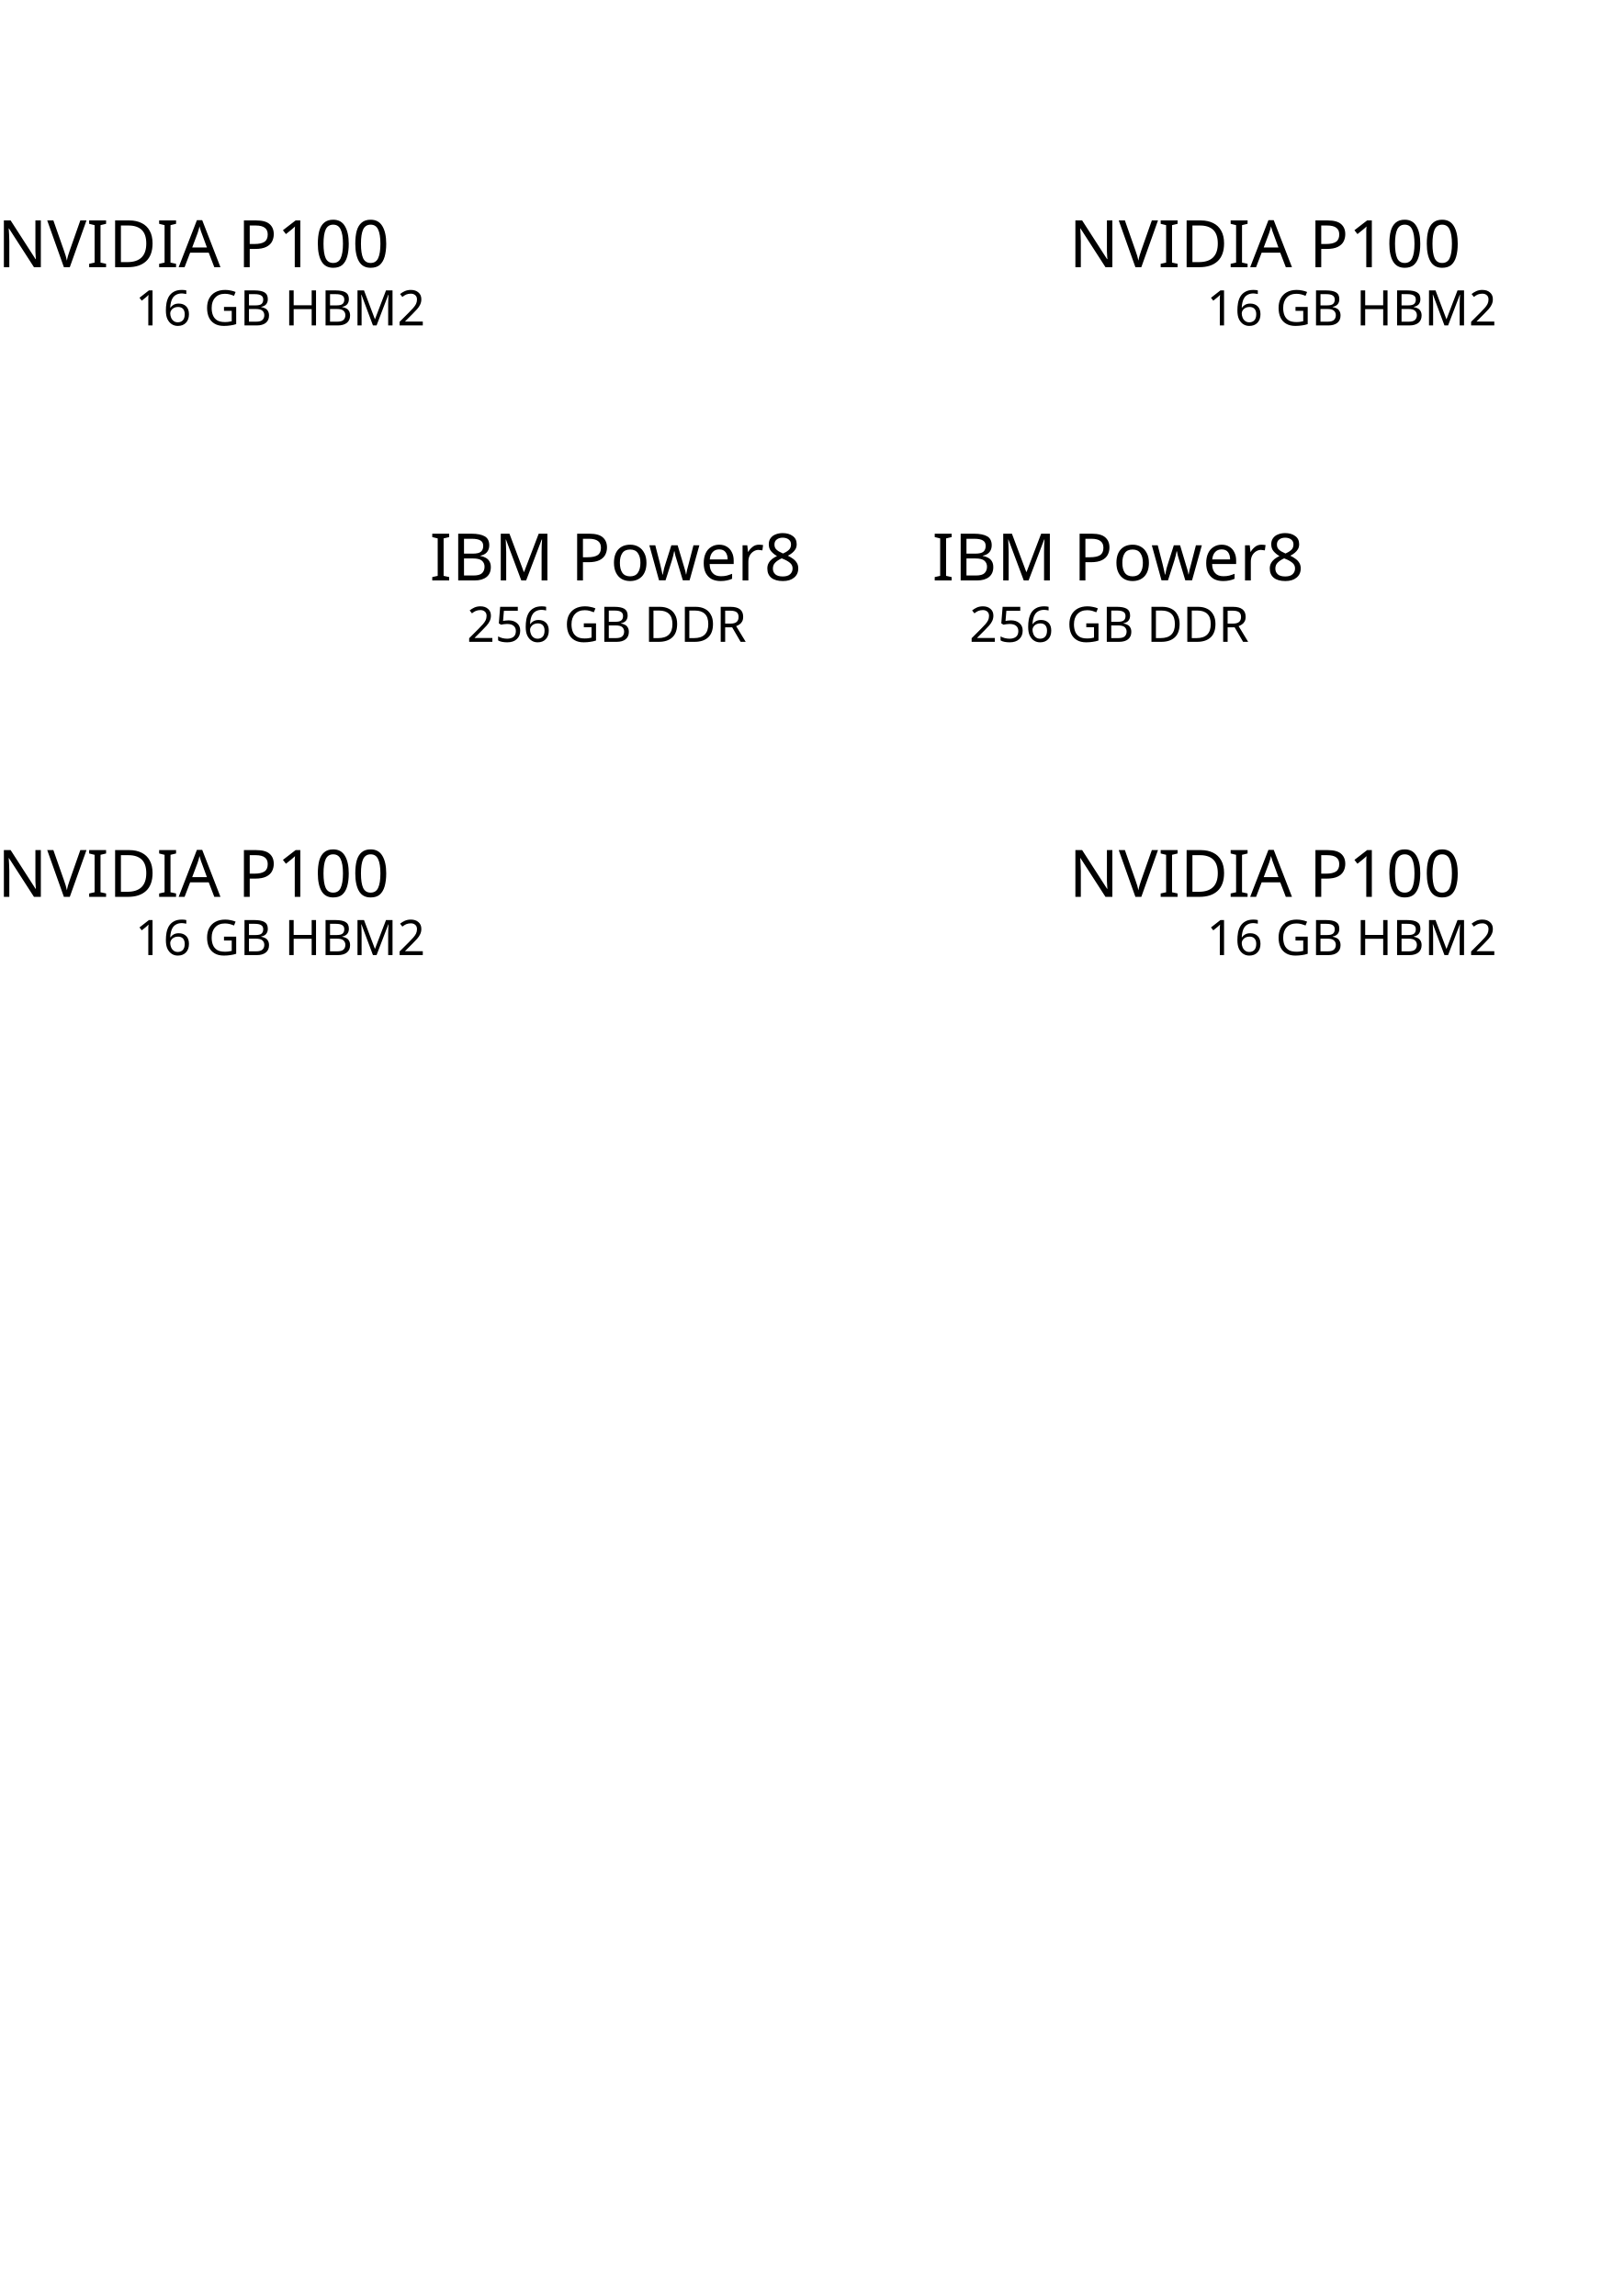
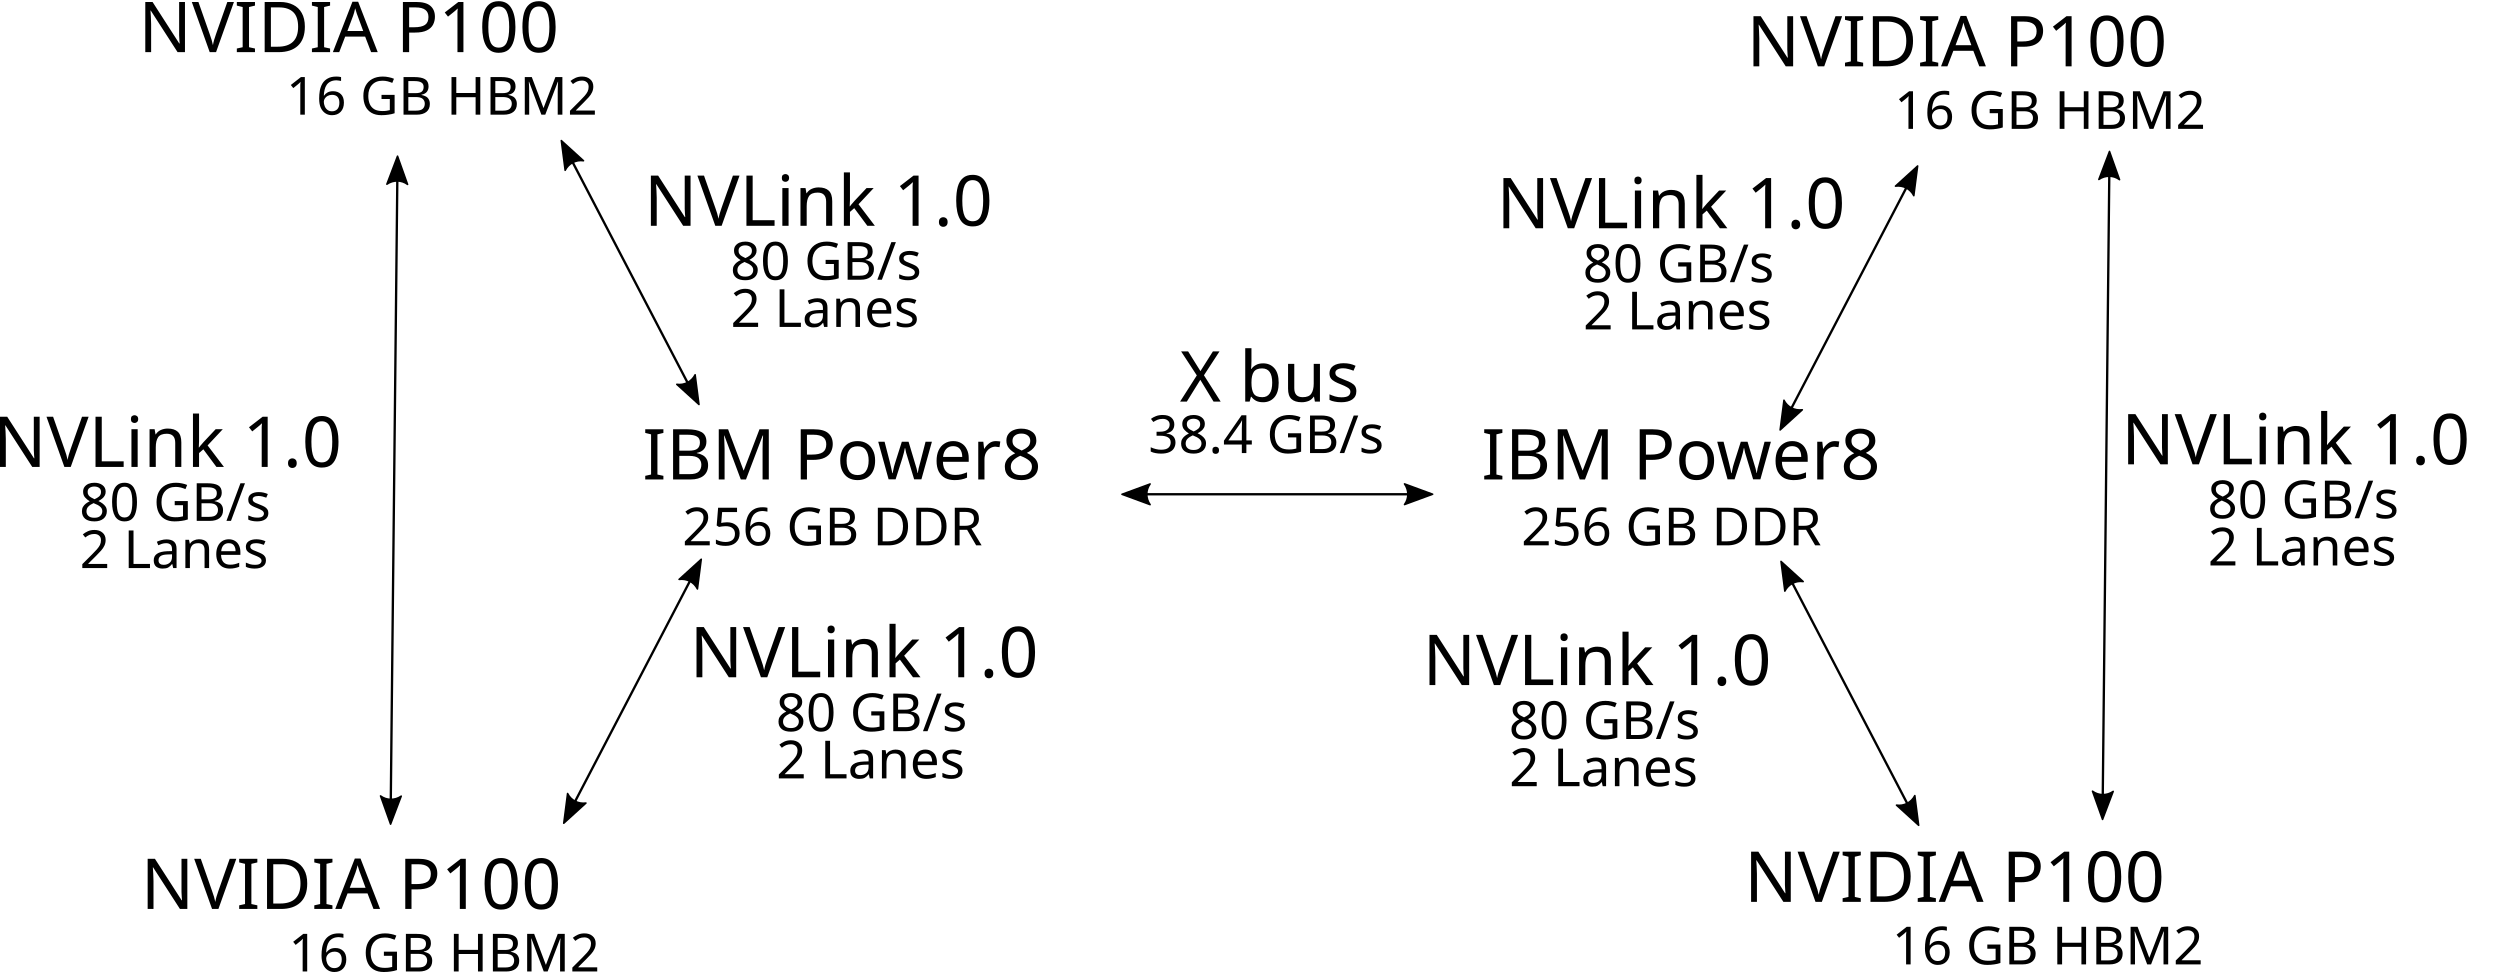
- <svg xmlns="http://www.w3.org/2000/svg" width="210mm" height="297mm" viewBox="0 0 210 297" version="1.1" id="svg8">
-   <defs id="defs2" />
-   <g id="layer1">
-     <g id="g3847" transform="translate(-17.06529,0.4875318)">
+ <svg xmlns="http://www.w3.org/2000/svg" width="301.288mm" height="117.17mm" viewBox="0 0 301.288 117.17" version="1.1" id="svg8">
+   <defs id="defs2">
+     <marker orient="auto" refY="0" refX="0" id="Arrow2Lend" style="overflow:visible">
+       <path id="path4281" style="fill:#000000;fill-opacity:1;fill-rule:evenodd;stroke:#000000;stroke-width:0.625;stroke-linejoin:round;stroke-opacity:1" d="M 8.719,4.034 -2.207,0.016 8.719,-4.002 c -1.745,2.372 -1.735,5.617 -6e-7,8.035 z" transform="matrix(-1.1,0,0,-1.1,-1.1,0)" />
+     </marker>
+     <marker orient="auto" refY="0" refX="0" id="Arrow2Lstart" style="overflow:visible">
+       <path id="path4278" style="fill:#000000;fill-opacity:1;fill-rule:evenodd;stroke:#000000;stroke-width:0.625;stroke-linejoin:round;stroke-opacity:1" d="M 8.719,4.034 -2.207,0.016 8.719,-4.002 c -1.745,2.372 -1.735,5.617 -6e-7,8.035 z" transform="matrix(1.1,0,0,1.1,1.1,0)" />
+     </marker>
+     <marker orient="auto" refY="0" refX="0" id="marker4520" style="overflow:visible">
+       <path id="path4522" d="M 0,0 5,-5 -12.5,0 5,5 0,0 Z" style="fill:#000000;fill-opacity:1;fill-rule:evenodd;stroke:#000000;stroke-width:1pt;stroke-opacity:1" transform="matrix(-0.8,0,0,-0.8,-10,0)" />
+     </marker>
+     <marker orient="auto" refY="0" refX="0" id="Arrow1Lstart" style="overflow:visible">
+       <path id="path4260" d="M 0,0 5,-5 -12.5,0 5,5 0,0 Z" style="fill:#000000;fill-opacity:1;fill-rule:evenodd;stroke:#000000;stroke-width:1pt;stroke-opacity:1" transform="matrix(0.8,0,0,0.8,10,0)" />
+     </marker>
+     <marker orient="auto" refY="0" refX="0" id="Arrow1Lend" style="overflow:visible">
+       <path id="path4263" d="M 0,0 5,-5 -12.5,0 5,5 0,0 Z" style="fill:#000000;fill-opacity:1;fill-rule:evenodd;stroke:#000000;stroke-width:1pt;stroke-opacity:1" transform="matrix(-0.8,0,0,-0.8,-10,0)" />
+     </marker>
+     <marker orient="auto" refY="0" refX="0" id="Arrow2Lstart-3" style="overflow:visible">
+       <path id="path4278-6" style="fill:#000000;fill-opacity:1;fill-rule:evenodd;stroke:#000000;stroke-width:0.625;stroke-linejoin:round;stroke-opacity:1" d="M 8.719,4.034 -2.207,0.016 8.719,-4.002 c -1.745,2.372 -1.735,5.617 -6e-7,8.035 z" transform="matrix(1.1,0,0,1.1,1.1,0)" />
+     </marker>
+     <marker orient="auto" refY="0" refX="0" id="Arrow2Lend-7" style="overflow:visible">
+       <path id="path4281-5" style="fill:#000000;fill-opacity:1;fill-rule:evenodd;stroke:#000000;stroke-width:0.625;stroke-linejoin:round;stroke-opacity:1" d="M 8.719,4.034 -2.207,0.016 8.719,-4.002 c -1.745,2.372 -1.735,5.617 -6e-7,8.035 z" transform="matrix(-1.1,0,0,-1.1,-1.1,0)" />
+     </marker>
+     <marker orient="auto" refY="0" refX="0" id="Arrow2Lstart-3-5" style="overflow:visible">
+       <path id="path4278-6-6" style="fill:#000000;fill-opacity:1;fill-rule:evenodd;stroke:#000000;stroke-width:0.625;stroke-linejoin:round;stroke-opacity:1" d="M 8.719,4.034 -2.207,0.016 8.719,-4.002 c -1.745,2.372 -1.735,5.617 -6e-7,8.035 z" transform="matrix(1.1,0,0,1.1,1.1,0)" />
+     </marker>
+     <marker orient="auto" refY="0" refX="0" id="Arrow2Lend-7-2" style="overflow:visible">
+       <path id="path4281-5-9" style="fill:#000000;fill-opacity:1;fill-rule:evenodd;stroke:#000000;stroke-width:0.625;stroke-linejoin:round;stroke-opacity:1" d="M 8.719,4.034 -2.207,0.016 8.719,-4.002 c -1.745,2.372 -1.735,5.617 -6e-7,8.035 z" transform="matrix(-1.1,0,0,-1.1,-1.1,0)" />
+     </marker>
+     <marker orient="auto" refY="0" refX="0" id="Arrow2Lstart-3-0" style="overflow:visible">
+       <path id="path4278-6-62" style="fill:#000000;fill-opacity:1;fill-rule:evenodd;stroke:#000000;stroke-width:0.625;stroke-linejoin:round;stroke-opacity:1" d="M 8.719,4.034 -2.207,0.016 8.719,-4.002 c -1.745,2.372 -1.735,5.617 -6e-7,8.035 z" transform="matrix(1.1,0,0,1.1,1.1,0)" />
+     </marker>
+     <marker orient="auto" refY="0" refX="0" id="Arrow2Lend-7-6" style="overflow:visible">
+       <path id="path4281-5-1" style="fill:#000000;fill-opacity:1;fill-rule:evenodd;stroke:#000000;stroke-width:0.625;stroke-linejoin:round;stroke-opacity:1" d="M 8.719,4.034 -2.207,0.016 8.719,-4.002 c -1.745,2.372 -1.735,5.617 -6e-7,8.035 z" transform="matrix(-1.1,0,0,-1.1,-1.1,0)" />
+     </marker>
+     <marker orient="auto" refY="0" refX="0" id="Arrow2Lstart-3-5-8" style="overflow:visible">
+       <path id="path4278-6-6-7" style="fill:#000000;fill-opacity:1;fill-rule:evenodd;stroke:#000000;stroke-width:0.625;stroke-linejoin:round;stroke-opacity:1" d="M 8.719,4.034 -2.207,0.016 8.719,-4.002 c -1.745,2.372 -1.735,5.617 -6e-7,8.035 z" transform="matrix(1.1,0,0,1.1,1.1,0)" />
+     </marker>
+     <marker orient="auto" refY="0" refX="0" id="Arrow2Lend-7-2-9" style="overflow:visible">
+       <path id="path4281-5-9-2" style="fill:#000000;fill-opacity:1;fill-rule:evenodd;stroke:#000000;stroke-width:0.625;stroke-linejoin:round;stroke-opacity:1" d="M 8.719,4.034 -2.207,0.016 8.719,-4.002 c -1.745,2.372 -1.735,5.617 -6e-7,8.035 z" transform="matrix(-1.1,0,0,-1.1,-1.1,0)" />
+     </marker>
+     <marker orient="auto" refY="0" refX="0" id="Arrow2Lstart-3-0-3" style="overflow:visible">
+       <path id="path4278-6-62-7" style="fill:#000000;fill-opacity:1;fill-rule:evenodd;stroke:#000000;stroke-width:0.625;stroke-linejoin:round;stroke-opacity:1" d="M 8.719,4.034 -2.207,0.016 8.719,-4.002 c -1.745,2.372 -1.735,5.617 -6e-7,8.035 z" transform="matrix(1.1,0,0,1.1,1.1,0)" />
+     </marker>
+     <marker orient="auto" refY="0" refX="0" id="Arrow2Lend-7-6-5" style="overflow:visible">
+       <path id="path4281-5-1-9" style="fill:#000000;fill-opacity:1;fill-rule:evenodd;stroke:#000000;stroke-width:0.625;stroke-linejoin:round;stroke-opacity:1" d="M 8.719,4.034 -2.207,0.016 8.719,-4.002 c -1.745,2.372 -1.735,5.617 -6e-7,8.035 z" transform="matrix(-1.1,0,0,-1.1,-1.1,0)" />
+     </marker>
+     <marker orient="auto" refY="0" refX="0" id="Arrow2Lstart-3-5-8-2" style="overflow:visible">
+       <path id="path4278-6-6-7-2" style="fill:#000000;fill-opacity:1;fill-rule:evenodd;stroke:#000000;stroke-width:0.625;stroke-linejoin:round;stroke-opacity:1" d="M 8.719,4.034 -2.207,0.016 8.719,-4.002 c -1.745,2.372 -1.735,5.617 -6e-7,8.035 z" transform="matrix(1.1,0,0,1.1,1.1,0)" />
+     </marker>
+     <marker orient="auto" refY="0" refX="0" id="Arrow2Lend-7-2-9-8" style="overflow:visible">
+       <path id="path4281-5-9-2-9" style="fill:#000000;fill-opacity:1;fill-rule:evenodd;stroke:#000000;stroke-width:0.625;stroke-linejoin:round;stroke-opacity:1" d="M 8.719,4.034 -2.207,0.016 8.719,-4.002 c -1.745,2.372 -1.735,5.617 -6e-7,8.035 z" transform="matrix(-1.1,0,0,-1.1,-1.1,0)" />
+     </marker>
+     <marker orient="auto" refY="0" refX="0" id="Arrow2Lstart-3-0-3-6" style="overflow:visible">
+       <path id="path4278-6-62-7-1" style="fill:#000000;fill-opacity:1;fill-rule:evenodd;stroke:#000000;stroke-width:0.625;stroke-linejoin:round;stroke-opacity:1" d="M 8.719,4.034 -2.207,0.016 8.719,-4.002 c -1.745,2.372 -1.735,5.617 -6e-7,8.035 z" transform="matrix(1.1,0,0,1.1,1.1,0)" />
+     </marker>
+     <marker orient="auto" refY="0" refX="0" id="Arrow2Lend-7-6-5-2" style="overflow:visible">
+       <path id="path4281-5-1-9-9" style="fill:#000000;fill-opacity:1;fill-rule:evenodd;stroke:#000000;stroke-width:0.625;stroke-linejoin:round;stroke-opacity:1" d="M 8.719,4.034 -2.207,0.016 8.719,-4.002 c -1.745,2.372 -1.735,5.617 -6e-7,8.035 z" transform="matrix(-1.1,0,0,-1.1,-1.1,0)" />
+     </marker>
+     <marker orient="auto" refY="0" refX="0" id="Arrow2Lstart-3-5-8-2-3" style="overflow:visible">
+       <path id="path4278-6-6-7-2-1" style="fill:#000000;fill-opacity:1;fill-rule:evenodd;stroke:#000000;stroke-width:0.625;stroke-linejoin:round;stroke-opacity:1" d="M 8.719,4.034 -2.207,0.016 8.719,-4.002 c -1.745,2.372 -1.735,5.617 -6e-7,8.035 z" transform="matrix(1.1,0,0,1.1,1.1,0)" />
+     </marker>
+     <marker orient="auto" refY="0" refX="0" id="Arrow2Lend-7-2-9-8-9" style="overflow:visible">
+       <path id="path4281-5-9-2-9-4" style="fill:#000000;fill-opacity:1;fill-rule:evenodd;stroke:#000000;stroke-width:0.625;stroke-linejoin:round;stroke-opacity:1" d="M 8.719,4.034 -2.207,0.016 8.719,-4.002 c -1.745,2.372 -1.735,5.617 -6e-7,8.035 z" transform="matrix(-1.1,0,0,-1.1,-1.1,0)" />
+     </marker>
+     <marker orient="auto" refY="0" refX="0" id="Arrow2Lstart-3-0-3-6-4" style="overflow:visible">
+       <path id="path4278-6-62-7-1-5" style="fill:#000000;fill-opacity:1;fill-rule:evenodd;stroke:#000000;stroke-width:0.625;stroke-linejoin:round;stroke-opacity:1" d="M 8.719,4.034 -2.207,0.016 8.719,-4.002 c -1.745,2.372 -1.735,5.617 -6e-7,8.035 z" transform="matrix(1.1,0,0,1.1,1.1,0)" />
+     </marker>
+     <marker orient="auto" refY="0" refX="0" id="Arrow2Lend-7-6-5-2-0" style="overflow:visible">
+       <path id="path4281-5-1-9-9-3" style="fill:#000000;fill-opacity:1;fill-rule:evenodd;stroke:#000000;stroke-width:0.625;stroke-linejoin:round;stroke-opacity:1" d="M 8.719,4.034 -2.207,0.016 8.719,-4.002 c -1.745,2.372 -1.735,5.617 -6e-7,8.035 z" transform="matrix(-1.1,0,0,-1.1,-1.1,0)" />
+     </marker>
+     <marker orient="auto" refY="0" refX="0" id="Arrow2Lstart-3-0-3-6-4-1" style="overflow:visible">
+       <path id="path4278-6-62-7-1-5-0" style="fill:#000000;fill-opacity:1;fill-rule:evenodd;stroke:#000000;stroke-width:0.625;stroke-linejoin:round;stroke-opacity:1" d="M 8.719,4.034 -2.207,0.016 8.719,-4.002 c -1.745,2.372 -1.735,5.617 -6e-7,8.035 z" transform="matrix(1.1,0,0,1.1,1.1,0)" />
+     </marker>
+     <marker orient="auto" refY="0" refX="0" id="Arrow2Lend-7-6-5-2-0-6" style="overflow:visible">
+       <path id="path4281-5-1-9-9-3-3" style="fill:#000000;fill-opacity:1;fill-rule:evenodd;stroke:#000000;stroke-width:0.625;stroke-linejoin:round;stroke-opacity:1" d="M 8.719,4.034 -2.207,0.016 8.719,-4.002 c -1.745,2.372 -1.735,5.617 -6e-7,8.035 z" transform="matrix(-1.1,0,0,-1.1,-1.1,0)" />
+     </marker>
+     <marker orient="auto" refY="0" refX="0" id="Arrow2Lstart-3-0-3-6-4-1-0" style="overflow:visible">
+       <path id="path4278-6-62-7-1-5-0-6" style="fill:#000000;fill-opacity:1;fill-rule:evenodd;stroke:#000000;stroke-width:0.625;stroke-linejoin:round;stroke-opacity:1" d="M 8.719,4.034 -2.207,0.016 8.719,-4.002 c -1.745,2.372 -1.735,5.617 -6e-7,8.035 z" transform="matrix(1.1,0,0,1.1,1.1,0)" />
+     </marker>
+     <marker orient="auto" refY="0" refX="0" id="Arrow2Lend-7-6-5-2-0-6-1" style="overflow:visible">
+       <path id="path4281-5-1-9-9-3-3-5" style="fill:#000000;fill-opacity:1;fill-rule:evenodd;stroke:#000000;stroke-width:0.625;stroke-linejoin:round;stroke-opacity:1" d="M 8.719,4.034 -2.207,0.016 8.719,-4.002 c -1.745,2.372 -1.735,5.617 -6e-7,8.035 z" transform="matrix(-1.1,0,0,-1.1,-1.1,0)" />
+     </marker>
+     <marker orient="auto" refY="0" refX="0" id="Arrow2Lstart-3-0-3-6-4-1-0-8" style="overflow:visible">
+       <path id="path4278-6-62-7-1-5-0-6-4" style="fill:#000000;fill-opacity:1;fill-rule:evenodd;stroke:#000000;stroke-width:0.625;stroke-linejoin:round;stroke-opacity:1" d="M 8.719,4.034 -2.207,0.016 8.719,-4.002 c -1.745,2.372 -1.735,5.617 -6e-7,8.035 z" transform="matrix(1.1,0,0,1.1,1.1,0)" />
+     </marker>
+     <marker orient="auto" refY="0" refX="0" id="Arrow2Lend-7-6-5-2-0-6-1-3" style="overflow:visible">
+       <path id="path4281-5-1-9-9-3-3-5-1" style="fill:#000000;fill-opacity:1;fill-rule:evenodd;stroke:#000000;stroke-width:0.625;stroke-linejoin:round;stroke-opacity:1" d="M 8.719,4.034 -2.207,0.016 8.719,-4.002 c -1.745,2.372 -1.735,5.617 -6e-7,8.035 z" transform="matrix(-1.1,0,0,-1.1,-1.1,0)" />
+     </marker>
+     <marker orient="auto" refY="0" refX="0" id="Arrow2Lstart-3-0-3-6-4-1-0-8-9" style="overflow:visible">
+       <path id="path4278-6-62-7-1-5-0-6-4-2" style="fill:#000000;fill-opacity:1;fill-rule:evenodd;stroke:#000000;stroke-width:0.625;stroke-linejoin:round;stroke-opacity:1" d="M 8.719,4.034 -2.207,0.016 8.719,-4.002 c -1.745,2.372 -1.735,5.617 -6e-7,8.035 z" transform="matrix(1.1,0,0,1.1,1.1,0)" />
+     </marker>
+     <marker orient="auto" refY="0" refX="0" id="Arrow2Lend-7-6-5-2-0-6-1-3-0" style="overflow:visible">
+       <path id="path4281-5-1-9-9-3-3-5-1-6" style="fill:#000000;fill-opacity:1;fill-rule:evenodd;stroke:#000000;stroke-width:0.625;stroke-linejoin:round;stroke-opacity:1" d="M 8.719,4.034 -2.207,0.016 8.719,-4.002 c -1.745,2.372 -1.735,5.617 -6e-7,8.035 z" transform="matrix(-1.1,0,0,-1.1,-1.1,0)" />
+     </marker>
+   </defs>
+   <g id="layer1" transform="translate(57.97986,-17.30114)">
+     <g id="g3847" transform="translate(-58.0362,-10.48834)">
      <text id="text14-3" y="34.073" x="54.469" style="font-style:normal;font-weight:normal;font-size:10.583px;line-height:1.25;font-family:sans-serif;text-align:center;letter-spacing:0px;word-spacing:0px;text-anchor:middle;fill:#000000;fill-opacity:1;stroke:none;stroke-width:0.265" xml:space="preserve">
        <tspan id="tspan123" style="font-size:8.467px;line-height:1.25;text-align:center;text-anchor:middle;stroke-width:0.265" y="34.073" x="54.469">NVIDIA P100</tspan>
-         <tspan id="tspan18-5" style="font-size:8.467px;line-height:1.25;text-align:center;text-anchor:middle;stroke-width:0.265" y="47.302" x="54.469" />
+         <tspan id="tspan18-5" style="font-size:8.467px;line-height:1.25;text-align:center;text-anchor:middle;stroke-width:0.265" y="44.657" x="54.469" />
      </text>
      <text id="text137" y="41.61" x="34.542" style="font-style:normal;font-weight:normal;font-size:10.583px;line-height:1.25;font-family:sans-serif;letter-spacing:0px;word-spacing:0px;fill:#000000;fill-opacity:1;stroke:none;stroke-width:0.265" xml:space="preserve">
        <tspan style="font-size:6.35px;stroke-width:0.265" y="41.61" x="34.542" id="tspan135">16 GB HBM2</tspan>
      </text>
    </g>
-     <g id="g3871" transform="translate(0,1.658365)">
+     <g id="g3871" transform="translate(-36.12442,1.658365)">
      <text id="text3859" y="73.427" x="55.562" style="font-style:normal;font-weight:normal;font-size:10.583px;line-height:1.25;font-family:sans-serif;letter-spacing:0px;word-spacing:0px;fill:#000000;fill-opacity:1;stroke:none;stroke-width:0.265" xml:space="preserve">
        <tspan style="font-size:8.467px;stroke-width:0.265" y="73.427" x="55.562" id="tspan3857">IBM Power8</tspan>
      </text>
      <text id="text3865" y="81.365" x="60.384" style="font-style:normal;font-weight:normal;font-size:10.583px;line-height:1.25;font-family:sans-serif;letter-spacing:0px;word-spacing:0px;fill:#000000;fill-opacity:1;stroke:none;stroke-width:0.265" xml:space="preserve">
        <tspan style="font-size:6.35px;stroke-width:0.265" y="81.365" x="60.384" id="tspan3863">256 GB DDR</tspan>
      </text>
    </g>
    <g transform="translate(64.98544,1.658365)" id="g3871-0">
      <text id="text3859-9" y="73.427" x="55.562" style="font-style:normal;font-weight:normal;font-size:10.583px;line-height:1.25;font-family:sans-serif;letter-spacing:0px;word-spacing:0px;fill:#000000;fill-opacity:1;stroke:none;stroke-width:0.265" xml:space="preserve">
        <tspan style="font-size:8.467px;stroke-width:0.265" y="73.427" x="55.562" id="tspan3857-3">IBM Power8</tspan>
      </text>
      <text id="text3865-6" y="81.365" x="60.384" style="font-style:normal;font-weight:normal;font-size:10.583px;line-height:1.25;font-family:sans-serif;letter-spacing:0px;word-spacing:0px;fill:#000000;fill-opacity:1;stroke:none;stroke-width:0.265" xml:space="preserve">
        <tspan style="font-size:6.35px;stroke-width:0.265" y="81.365" x="60.384" id="tspan3863-0">256 GB DDR</tspan>
      </text>
    </g>
-     <g transform="translate(-17.06529,81.93758)" id="g3847-6">
+     <g transform="translate(-57.75111,92.77091)" id="g3847-6">
      <text id="text14-3-2" y="34.073" x="54.469" style="font-style:normal;font-weight:normal;font-size:10.583px;line-height:1.25;font-family:sans-serif;text-align:center;letter-spacing:0px;word-spacing:0px;text-anchor:middle;fill:#000000;fill-opacity:1;stroke:none;stroke-width:0.265" xml:space="preserve">
        <tspan id="tspan123-6" style="font-size:8.467px;line-height:1.25;text-align:center;text-anchor:middle;stroke-width:0.265" y="34.073" x="54.469">NVIDIA P100</tspan>
-         <tspan id="tspan18-5-1" style="font-size:8.467px;line-height:1.25;text-align:center;text-anchor:middle;stroke-width:0.265" y="47.302" x="54.469" />
+         <tspan id="tspan18-5-1" style="font-size:8.467px;line-height:1.25;text-align:center;text-anchor:middle;stroke-width:0.265" y="44.657" x="54.469" />
      </text>
      <text id="text137-8" y="41.61" x="34.542" style="font-style:normal;font-weight:normal;font-size:10.583px;line-height:1.25;font-family:sans-serif;letter-spacing:0px;word-spacing:0px;fill:#000000;fill-opacity:1;stroke:none;stroke-width:0.265" xml:space="preserve">
        <tspan style="font-size:6.35px;stroke-width:0.265" y="41.61" x="34.542" id="tspan135-7">16 GB HBM2</tspan>
      </text>
    </g>
-     <g transform="translate(121.518,81.93758)" id="g3847-6-9">
+     <g transform="translate(135.4873,91.91565)" id="g3847-6-9">
      <text id="text14-3-2-2" y="34.073" x="54.469" style="font-style:normal;font-weight:normal;font-size:10.583px;line-height:1.25;font-family:sans-serif;text-align:center;letter-spacing:0px;word-spacing:0px;text-anchor:middle;fill:#000000;fill-opacity:1;stroke:none;stroke-width:0.265" xml:space="preserve">
        <tspan id="tspan123-6-0" style="font-size:8.467px;line-height:1.25;text-align:center;text-anchor:middle;stroke-width:0.265" y="34.073" x="54.469">NVIDIA P100</tspan>
-         <tspan id="tspan18-5-1-2" style="font-size:8.467px;line-height:1.25;text-align:center;text-anchor:middle;stroke-width:0.265" y="47.302" x="54.469" />
+         <tspan id="tspan18-5-1-2" style="font-size:8.467px;line-height:1.25;text-align:center;text-anchor:middle;stroke-width:0.265" y="44.657" x="54.469" />
      </text>
      <text id="text137-8-3" y="41.61" x="34.542" style="font-style:normal;font-weight:normal;font-size:10.583px;line-height:1.25;font-family:sans-serif;letter-spacing:0px;word-spacing:0px;fill:#000000;fill-opacity:1;stroke:none;stroke-width:0.265" xml:space="preserve">
        <tspan style="font-size:6.35px;stroke-width:0.265" y="41.61" x="34.542" id="tspan135-7-7">16 GB HBM2</tspan>
      </text>
    </g>
-     <g transform="translate(121.518,0.4875318)" id="g3847-5">
+     <g transform="translate(135.7723,-8.777811)" id="g3847-5">
      <text id="text14-3-9" y="34.073" x="54.469" style="font-style:normal;font-weight:normal;font-size:10.583px;line-height:1.25;font-family:sans-serif;text-align:center;letter-spacing:0px;word-spacing:0px;text-anchor:middle;fill:#000000;fill-opacity:1;stroke:none;stroke-width:0.265" xml:space="preserve">
        <tspan id="tspan123-2" style="font-size:8.467px;line-height:1.25;text-align:center;text-anchor:middle;stroke-width:0.265" y="34.073" x="54.469">NVIDIA P100</tspan>
-         <tspan id="tspan18-5-2" style="font-size:8.467px;line-height:1.25;text-align:center;text-anchor:middle;stroke-width:0.265" y="47.302" x="54.469" />
+         <tspan id="tspan18-5-2" style="font-size:8.467px;line-height:1.25;text-align:center;text-anchor:middle;stroke-width:0.265" y="44.657" x="54.469" />
      </text>
      <text id="text137-89" y="41.61" x="34.542" style="font-style:normal;font-weight:normal;font-size:10.583px;line-height:1.25;font-family:sans-serif;letter-spacing:0px;word-spacing:0px;fill:#000000;fill-opacity:1;stroke:none;stroke-width:0.265" xml:space="preserve">
        <tspan style="font-size:6.35px;stroke-width:0.265" y="41.61" x="34.542" id="tspan135-73">16 GB HBM2</tspan>
      </text>
    </g>
+     <path style="fill:none;fill-rule:evenodd;stroke:#000000;stroke-width:0.282;stroke-linecap:butt;stroke-linejoin:miter;stroke-miterlimit:4;stroke-dasharray:none;stroke-opacity:1;marker-start:url(#Arrow2Lstart);marker-end:url(#Arrow2Lend)" d="m 77.611,76.867 36.689,0" id="path4254" />
+     <text xml:space="preserve" style="font-style:normal;font-weight:normal;font-size:11.289px;line-height:125%;font-family:sans-serif;letter-spacing:0px;word-spacing:0px;fill:#000000;fill-opacity:1;stroke:none;stroke-width:1px;stroke-linecap:butt;stroke-linejoin:miter;stroke-opacity:1" x="84.206" y="65.698" id="text4528">
+       <tspan id="tspan4530" x="84.206" y="65.698" style="font-size:8.467px">X bus</tspan>
+     </text>
+     <text xml:space="preserve" style="font-style:normal;font-weight:normal;font-size:6.35px;line-height:125%;font-family:sans-serif;letter-spacing:0px;word-spacing:0px;fill:#000000;fill-opacity:1;stroke:none;stroke-width:1px;stroke-linecap:butt;stroke-linejoin:miter;stroke-opacity:1" x="80.417" y="71.907" id="text4532">
+       <tspan id="tspan4534" x="80.417" y="71.907">38.4 GB/s</tspan>
+     </text>
+     <g id="g4843">
+       <text id="text4528-2" y="44.51" x="19.633" style="font-style:normal;font-weight:normal;font-size:11.289px;line-height:125%;font-family:sans-serif;letter-spacing:0px;word-spacing:0px;fill:#000000;fill-opacity:1;stroke:none;stroke-width:1px;stroke-linecap:butt;stroke-linejoin:miter;stroke-opacity:1" xml:space="preserve">
+         <tspan style="font-size:8.467px" y="44.51" x="19.633" id="tspan4530-7">NVLink 1.0 </tspan>
+       </text>
+       <text id="text4532-0" y="51.01" x="30.027" style="font-style:normal;font-weight:normal;font-size:6.35px;line-height:125%;font-family:sans-serif;letter-spacing:0px;word-spacing:0px;fill:#000000;fill-opacity:1;stroke:none;stroke-width:1px;stroke-linecap:butt;stroke-linejoin:miter;stroke-opacity:1" xml:space="preserve">
+         <tspan id="tspan4614" y="51.01" x="30.027">80 GB/s</tspan>
+       </text>
+       <text id="text4532-0-3" y="56.697" x="30.084" style="font-style:normal;font-weight:normal;font-size:6.35px;line-height:125%;font-family:sans-serif;letter-spacing:0px;word-spacing:0px;fill:#000000;fill-opacity:1;stroke:none;stroke-width:1px;stroke-linecap:butt;stroke-linejoin:miter;stroke-opacity:1" xml:space="preserve">
+         <tspan id="tspan4614-6" y="56.697" x="30.084">2 Lanes</tspan>
+       </text>
+     </g>
+     <path style="fill:none;fill-rule:evenodd;stroke:#000000;stroke-width:0.282;stroke-linecap:butt;stroke-linejoin:miter;stroke-miterlimit:4;stroke-dasharray:none;stroke-opacity:1;marker-start:url(#Arrow2Lstart-3-0-3-6);marker-end:url(#Arrow2Lend-7-6-5-2)" d="M 26.079,65.718 9.845,34.572" id="path4254-3-0-7-7" />
+     <path style="fill:none;fill-rule:evenodd;stroke:#000000;stroke-width:0.282;stroke-linecap:butt;stroke-linejoin:miter;stroke-miterlimit:4;stroke-dasharray:none;stroke-opacity:1;marker-start:url(#Arrow2Lstart-3-0-3-6-4);marker-end:url(#Arrow2Lend-7-6-5-2-0)" d="M 173.07,116.434 156.836,85.289" id="path4254-3-0-7-7-6" />
+     <path style="fill:none;fill-rule:evenodd;stroke:#000000;stroke-width:0.282;stroke-linecap:butt;stroke-linejoin:miter;stroke-miterlimit:4;stroke-dasharray:none;stroke-opacity:1;marker-start:url(#Arrow2Lstart-3-0-3-6-4-1);marker-end:url(#Arrow2Lend-7-6-5-2-0-6)" d="M 156.722,68.782 172.956,37.637" id="path4254-3-0-7-7-6-2" />
+     <path style="fill:none;fill-rule:evenodd;stroke:#000000;stroke-width:0.282;stroke-linecap:butt;stroke-linejoin:miter;stroke-miterlimit:4;stroke-dasharray:none;stroke-opacity:1;marker-start:url(#Arrow2Lstart-3-0-3-6-4-1-0);marker-end:url(#Arrow2Lend-7-6-5-2-0-6-1)" d="M 10.13,116.179 26.363,85.033" id="path4254-3-0-7-7-6-2-5" />
+     <g transform="translate(102.7439,0.2986939)" id="g4843-4">
+       <text id="text4528-2-7" y="44.51" x="19.633" style="font-style:normal;font-weight:normal;font-size:11.289px;line-height:125%;font-family:sans-serif;letter-spacing:0px;word-spacing:0px;fill:#000000;fill-opacity:1;stroke:none;stroke-width:1px;stroke-linecap:butt;stroke-linejoin:miter;stroke-opacity:1" xml:space="preserve">
+         <tspan style="font-size:8.467px" y="44.51" x="19.633" id="tspan4530-7-6">NVLink 1.0 </tspan>
+       </text>
+       <text id="text4532-0-5" y="51.01" x="30.027" style="font-style:normal;font-weight:normal;font-size:6.35px;line-height:125%;font-family:sans-serif;letter-spacing:0px;word-spacing:0px;fill:#000000;fill-opacity:1;stroke:none;stroke-width:1px;stroke-linecap:butt;stroke-linejoin:miter;stroke-opacity:1" xml:space="preserve">
+         <tspan id="tspan4614-69" y="51.01" x="30.027">80 GB/s</tspan>
+       </text>
+       <text id="text4532-0-3-3" y="56.697" x="30.084" style="font-style:normal;font-weight:normal;font-size:6.35px;line-height:125%;font-family:sans-serif;letter-spacing:0px;word-spacing:0px;fill:#000000;fill-opacity:1;stroke:none;stroke-width:1px;stroke-linecap:butt;stroke-linejoin:miter;stroke-opacity:1" xml:space="preserve">
+         <tspan id="tspan4614-6-7" y="56.697" x="30.084">2 Lanes</tspan>
+       </text>
+     </g>
+     <g transform="translate(93.83532,55.34851)" id="g4843-4-4">
+       <text id="text4528-2-7-5" y="44.51" x="19.633" style="font-style:normal;font-weight:normal;font-size:11.289px;line-height:125%;font-family:sans-serif;letter-spacing:0px;word-spacing:0px;fill:#000000;fill-opacity:1;stroke:none;stroke-width:1px;stroke-linecap:butt;stroke-linejoin:miter;stroke-opacity:1" xml:space="preserve">
+         <tspan style="font-size:8.467px" y="44.51" x="19.633" id="tspan4530-7-6-2">NVLink 1.0 </tspan>
+       </text>
+       <text id="text4532-0-5-5" y="51.01" x="30.027" style="font-style:normal;font-weight:normal;font-size:6.35px;line-height:125%;font-family:sans-serif;letter-spacing:0px;word-spacing:0px;fill:#000000;fill-opacity:1;stroke:none;stroke-width:1px;stroke-linecap:butt;stroke-linejoin:miter;stroke-opacity:1" xml:space="preserve">
+         <tspan id="tspan4614-69-4" y="51.01" x="30.027">80 GB/s</tspan>
+       </text>
+       <text id="text4532-0-3-3-7" y="56.697" x="30.084" style="font-style:normal;font-weight:normal;font-size:6.35px;line-height:125%;font-family:sans-serif;letter-spacing:0px;word-spacing:0px;fill:#000000;fill-opacity:1;stroke:none;stroke-width:1px;stroke-linecap:butt;stroke-linejoin:miter;stroke-opacity:1" xml:space="preserve">
+         <tspan id="tspan4614-6-7-4" y="56.697" x="30.084">2 Lanes</tspan>
+       </text>
+     </g>
+     <g transform="translate(5.500458,54.40729)" id="g4843-4-4-4">
+       <text id="text4528-2-7-5-3" y="44.51" x="19.633" style="font-style:normal;font-weight:normal;font-size:11.289px;line-height:125%;font-family:sans-serif;letter-spacing:0px;word-spacing:0px;fill:#000000;fill-opacity:1;stroke:none;stroke-width:1px;stroke-linecap:butt;stroke-linejoin:miter;stroke-opacity:1" xml:space="preserve">
+         <tspan style="font-size:8.467px" y="44.51" x="19.633" id="tspan4530-7-6-2-0">NVLink 1.0 </tspan>
+       </text>
+       <text id="text4532-0-5-5-7" y="51.01" x="30.027" style="font-style:normal;font-weight:normal;font-size:6.35px;line-height:125%;font-family:sans-serif;letter-spacing:0px;word-spacing:0px;fill:#000000;fill-opacity:1;stroke:none;stroke-width:1px;stroke-linecap:butt;stroke-linejoin:miter;stroke-opacity:1" xml:space="preserve">
+         <tspan id="tspan4614-69-4-8" y="51.01" x="30.027">80 GB/s</tspan>
+       </text>
+       <text id="text4532-0-3-3-7-6" y="56.697" x="30.084" style="font-style:normal;font-weight:normal;font-size:6.35px;line-height:125%;font-family:sans-serif;letter-spacing:0px;word-spacing:0px;fill:#000000;fill-opacity:1;stroke:none;stroke-width:1px;stroke-linecap:butt;stroke-linejoin:miter;stroke-opacity:1" xml:space="preserve">
+         <tspan id="tspan4614-6-7-4-8" y="56.697" x="30.084">2 Lanes</tspan>
+       </text>
+     </g>
+     <path style="fill:none;fill-rule:evenodd;stroke:#000000;stroke-width:0.282;stroke-linecap:butt;stroke-linejoin:miter;stroke-miterlimit:4;stroke-dasharray:none;stroke-opacity:1;marker-start:url(#Arrow2Lstart-3-0-3-6-4-1-0-8);marker-end:url(#Arrow2Lend-7-6-5-2-0-6-1-3)" d="m -10.91,116.25 0.839,-79.753" id="path4254-3-0-7-7-6-2-5-4" />
+     <path style="fill:none;fill-rule:evenodd;stroke:#000000;stroke-width:0.282;stroke-linecap:butt;stroke-linejoin:miter;stroke-miterlimit:4;stroke-dasharray:none;stroke-opacity:1;marker-start:url(#Arrow2Lstart-3-0-3-6-4-1-0-8-9);marker-end:url(#Arrow2Lend-7-6-5-2-0-6-1-3-0)" d="m 195.408,115.679 0.839,-79.753" id="path4254-3-0-7-7-6-2-5-4-8" />
+     <g transform="translate(-78.4442,29.06244)" id="g4843-4-4-4-9">
+       <text id="text4528-2-7-5-3-2" y="44.51" x="19.633" style="font-style:normal;font-weight:normal;font-size:11.289px;line-height:125%;font-family:sans-serif;letter-spacing:0px;word-spacing:0px;fill:#000000;fill-opacity:1;stroke:none;stroke-width:1px;stroke-linecap:butt;stroke-linejoin:miter;stroke-opacity:1" xml:space="preserve">
+         <tspan style="font-size:8.467px" y="44.51" x="19.633" id="tspan4530-7-6-2-0-6">NVLink 1.0 </tspan>
+       </text>
+       <text id="text4532-0-5-5-7-6" y="51.01" x="30.027" style="font-style:normal;font-weight:normal;font-size:6.35px;line-height:125%;font-family:sans-serif;letter-spacing:0px;word-spacing:0px;fill:#000000;fill-opacity:1;stroke:none;stroke-width:1px;stroke-linecap:butt;stroke-linejoin:miter;stroke-opacity:1" xml:space="preserve">
+         <tspan id="tspan4614-69-4-8-4" y="51.01" x="30.027">80 GB/s</tspan>
+       </text>
+       <text id="text4532-0-3-3-7-6-9" y="56.697" x="30.084" style="font-style:normal;font-weight:normal;font-size:6.35px;line-height:125%;font-family:sans-serif;letter-spacing:0px;word-spacing:0px;fill:#000000;fill-opacity:1;stroke:none;stroke-width:1px;stroke-linecap:butt;stroke-linejoin:miter;stroke-opacity:1" xml:space="preserve">
+         <tspan id="tspan4614-6-7-4-8-5" y="56.697" x="30.084">2 Lanes</tspan>
+       </text>
+     </g>
+     <g transform="translate(178.0343,28.74798)" id="g4843-4-4-4-9-0">
+       <text id="text4528-2-7-5-3-2-4" y="44.51" x="19.633" style="font-style:normal;font-weight:normal;font-size:11.289px;line-height:125%;font-family:sans-serif;letter-spacing:0px;word-spacing:0px;fill:#000000;fill-opacity:1;stroke:none;stroke-width:1px;stroke-linecap:butt;stroke-linejoin:miter;stroke-opacity:1" xml:space="preserve">
+         <tspan style="font-size:8.467px" y="44.51" x="19.633" id="tspan4530-7-6-2-0-6-8">NVLink 1.0 </tspan>
+       </text>
+       <text id="text4532-0-5-5-7-6-7" y="51.01" x="30.027" style="font-style:normal;font-weight:normal;font-size:6.35px;line-height:125%;font-family:sans-serif;letter-spacing:0px;word-spacing:0px;fill:#000000;fill-opacity:1;stroke:none;stroke-width:1px;stroke-linecap:butt;stroke-linejoin:miter;stroke-opacity:1" xml:space="preserve">
+         <tspan id="tspan4614-69-4-8-4-1" y="51.01" x="30.027">80 GB/s</tspan>
+       </text>
+       <text id="text4532-0-3-3-7-6-9-7" y="56.697" x="30.084" style="font-style:normal;font-weight:normal;font-size:6.35px;line-height:125%;font-family:sans-serif;letter-spacing:0px;word-spacing:0px;fill:#000000;fill-opacity:1;stroke:none;stroke-width:1px;stroke-linecap:butt;stroke-linejoin:miter;stroke-opacity:1" xml:space="preserve">
+         <tspan id="tspan4614-6-7-4-8-5-2" y="56.697" x="30.084">2 Lanes</tspan>
+       </text>
+     </g>
  </g>
</svg>
